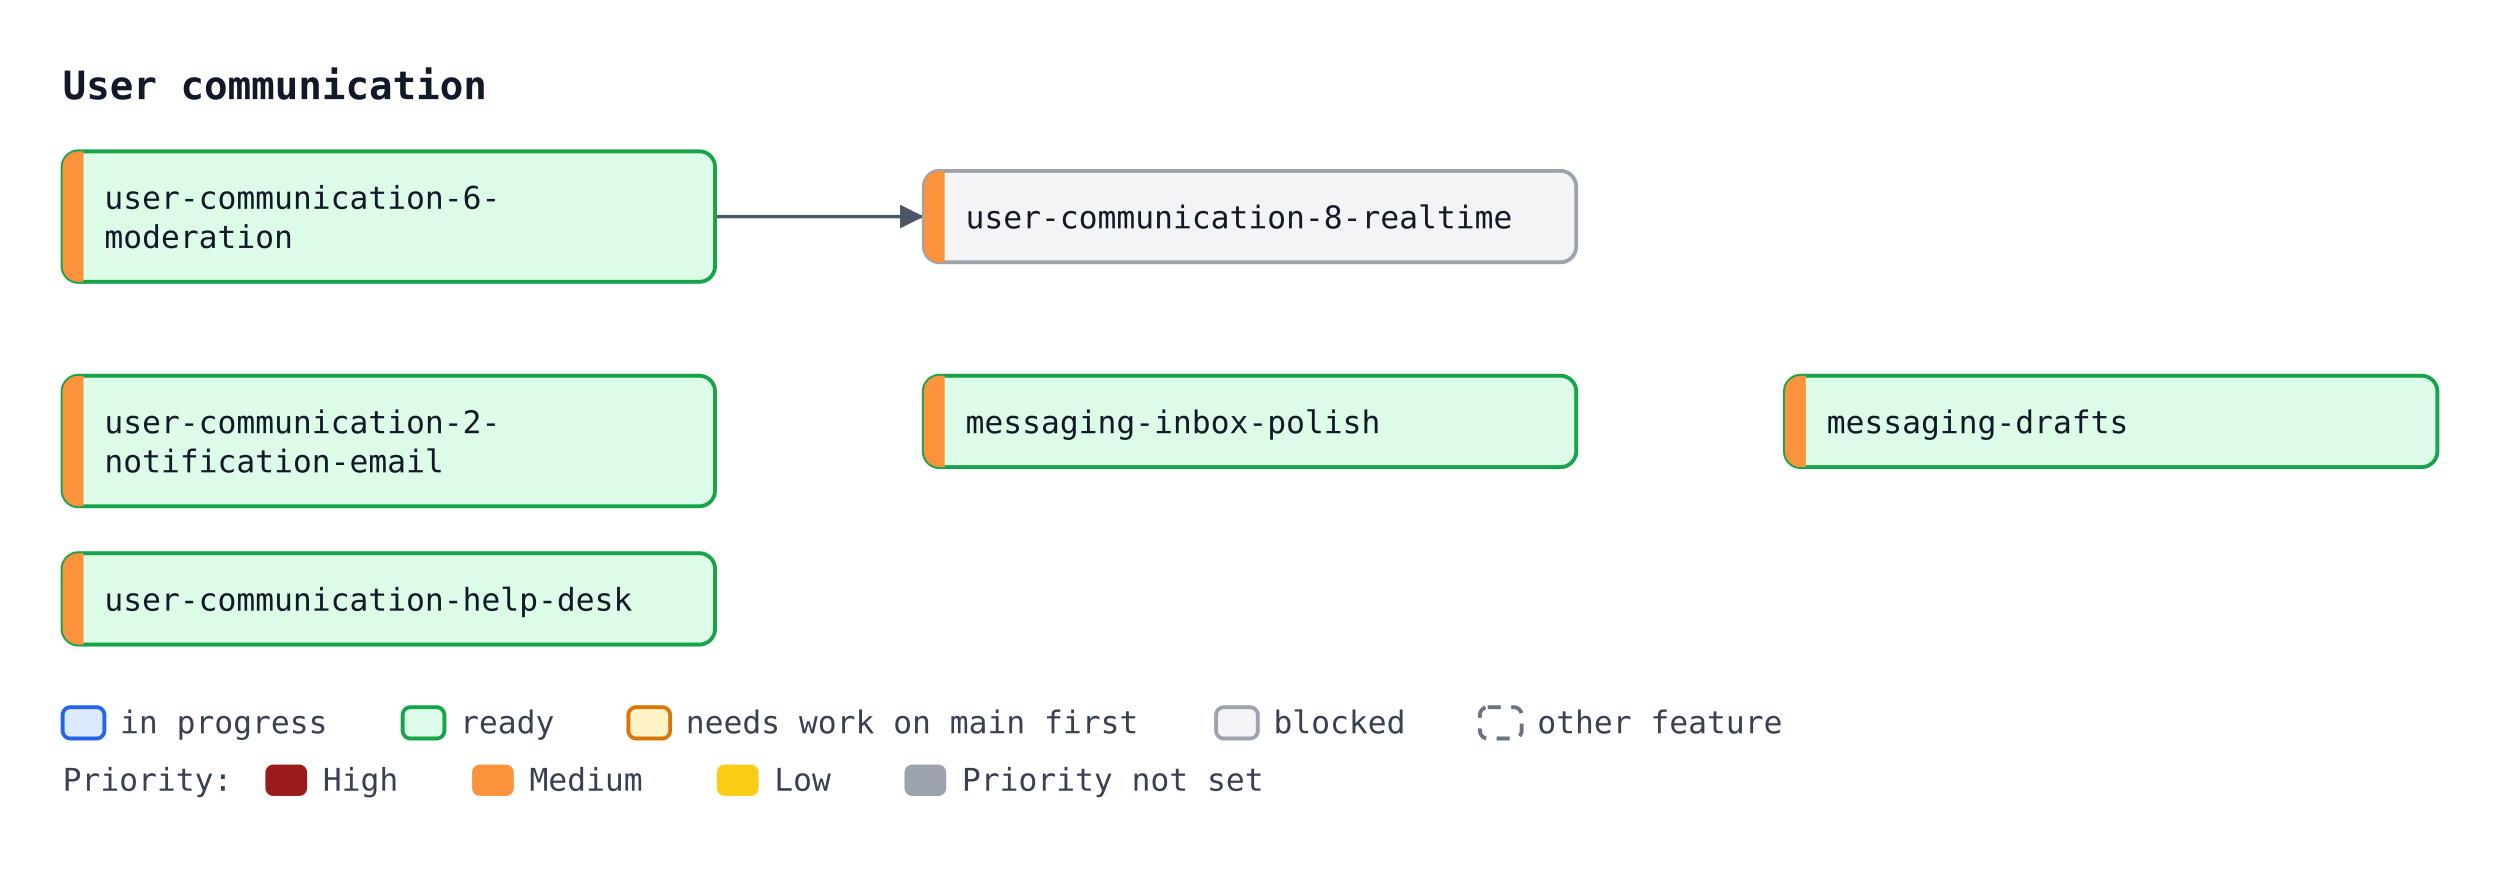
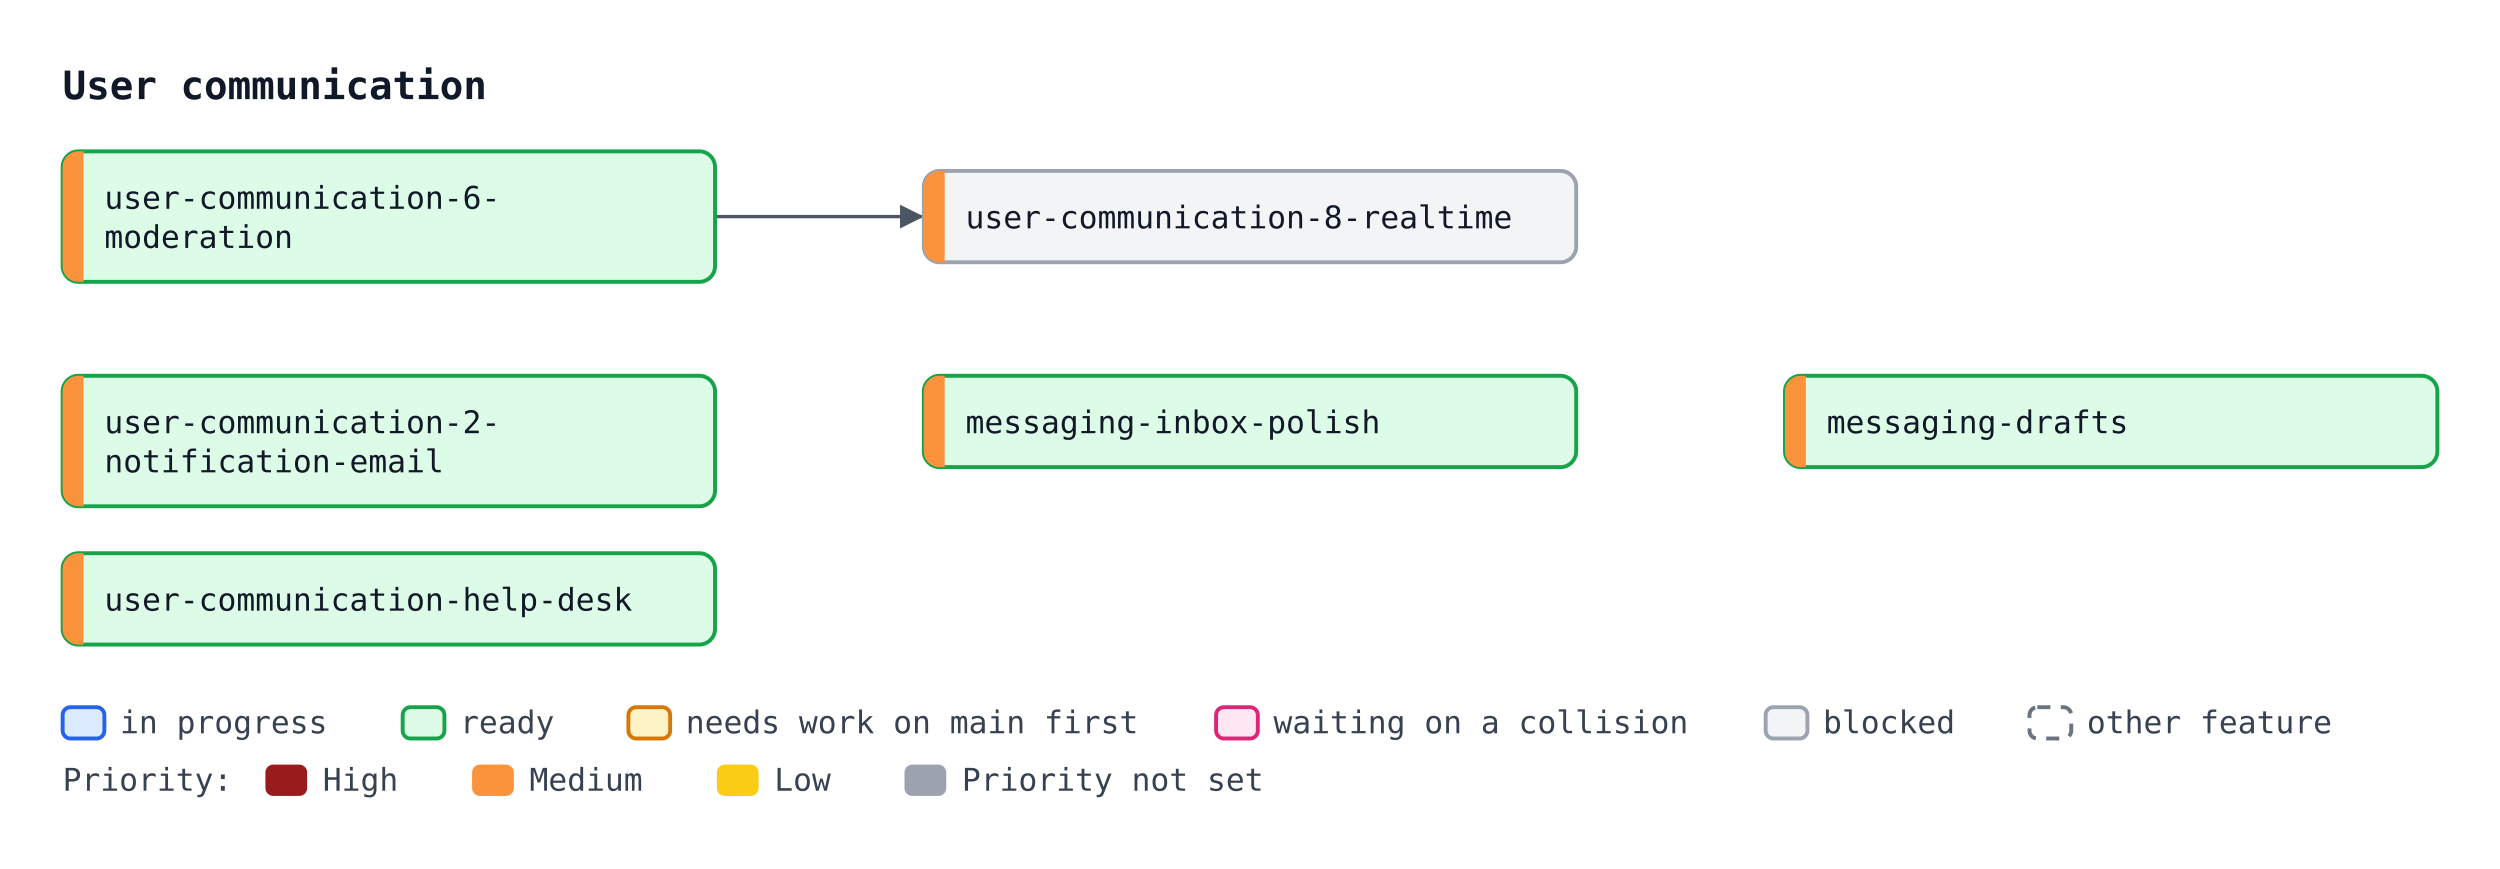
<svg xmlns="http://www.w3.org/2000/svg" width="958" height="333" viewBox="0 0 958 333" font-family="ui-monospace, SFMono-Regular, Menlo, Consolas, monospace" font-size="12">
  <defs>
    <marker id="arrow" viewBox="0 0 10 10" refX="10" refY="5" markerWidth="7" markerHeight="7" orient="auto-start-reverse">
      <path d="M0,0 L10,5 L0,10 z" fill="#4b5563" />
    </marker>
  </defs>
  <rect width="958" height="333" fill="#ffffff" />
  <text x="24" y="38" font-size="15" font-weight="bold" fill="#111827">User communication</text>
  <path d="M274.0,83.0 C314.0,83.0 314.0,83.0 354.0,83.0" fill="none" stroke="#4b5563" stroke-width="1.3" marker-end="url(#arrow)" />
  <rect x="24.0" y="58.0" width="250" height="50" rx="6" fill="#dcfce7" stroke="#16a34a" stroke-width="1.5" />
  <path d="M32.0,58.0 H30.0 A6,6 0 0 0 24.0,64.0 V102.0 A6,6 0 0 0 30.0,108.0 H32.0 Z" fill="#fb923c" />
  <text x="40.0" y="80.0" fill="#111827">user-communication-6-</text>
  <text x="40.0" y="95.0" fill="#111827">moderation</text>
  <rect x="354.0" y="65.5" width="250" height="35" rx="6" fill="#f3f4f6" stroke="#9ca3af" stroke-width="1.5" />
  <path d="M362.0,65.5 H360.0 A6,6 0 0 0 354.0,71.5 V94.5 A6,6 0 0 0 360.0,100.5 H362.0 Z" fill="#fb923c" />
  <text x="370.0" y="87.5" fill="#111827">user-communication-8-realtime</text>
  <rect x="24.0" y="144.0" width="250" height="50" rx="6" fill="#dcfce7" stroke="#16a34a" stroke-width="1.5" />
  <path d="M32.0,144.0 H30.0 A6,6 0 0 0 24.0,150.0 V188.0 A6,6 0 0 0 30.0,194.0 H32.0 Z" fill="#fb923c" />
  <text x="40.0" y="166.0" fill="#111827">user-communication-2-</text>
  <text x="40.0" y="181.0" fill="#111827">notification-email</text>
  <rect x="354.0" y="144.0" width="250" height="35" rx="6" fill="#dcfce7" stroke="#16a34a" stroke-width="1.5" />
  <path d="M362.0,144.0 H360.0 A6,6 0 0 0 354.0,150.0 V173.0 A6,6 0 0 0 360.0,179.0 H362.0 Z" fill="#fb923c" />
  <text x="370.0" y="166.0" fill="#111827">messaging-inbox-polish</text>
  <rect x="684.0" y="144.0" width="250" height="35" rx="6" fill="#dcfce7" stroke="#16a34a" stroke-width="1.5" />
  <path d="M692.0,144.0 H690.0 A6,6 0 0 0 684.0,150.0 V173.0 A6,6 0 0 0 690.0,179.0 H692.0 Z" fill="#fb923c" />
  <text x="700.0" y="166.0" fill="#111827">messaging-drafts</text>
  <rect x="24.0" y="212.0" width="250" height="35" rx="6" fill="#dcfce7" stroke="#16a34a" stroke-width="1.5" />
  <path d="M32.0,212.0 H30.0 A6,6 0 0 0 24.0,218.0 V241.0 A6,6 0 0 0 30.0,247.0 H32.0 Z" fill="#fb923c" />
  <text x="40.0" y="234.0" fill="#111827">user-communication-help-desk</text>
  <rect x="24.0" y="271" width="16" height="12" rx="3" fill="#dbeafe" stroke="#2563eb" stroke-width="1.5" />
  <text x="46.0" y="281" fill="#374151">in progress</text>
  <rect x="154.3" y="271" width="16" height="12" rx="3" fill="#dcfce7" stroke="#16a34a" stroke-width="1.5" />
  <text x="176.3" y="281" fill="#374151">ready</text>
  <rect x="240.8" y="271" width="16" height="12" rx="3" fill="#fef3c7" stroke="#d97706" stroke-width="1.5" />
  <text x="262.8" y="281" fill="#374151">needs work on main first</text>
-   <rect x="466.0" y="271" width="16" height="12" rx="3" fill="#f3f4f6" stroke="#9ca3af" stroke-width="1.5" />
-   <text x="488.0" y="281" fill="#374151">blocked</text>
-   <rect x="567.1" y="271" width="16" height="12" rx="3" fill="#ffffff" stroke="#6b7280" stroke-width="1.5" stroke-dasharray="5 4" />
-   <text x="589.1" y="281" fill="#374151">other feature</text>
+   <rect x="466.0" y="271" width="16" height="12" rx="3" fill="#fce7f3" stroke="#db2777" stroke-width="1.5" />
+   <text x="488.0" y="281" fill="#374151">waiting on a collision</text>
+   <rect x="676.6" y="271" width="16" height="12" rx="3" fill="#f3f4f6" stroke="#9ca3af" stroke-width="1.5" />
+   <text x="698.6" y="281" fill="#374151">blocked</text>
+   <rect x="777.7" y="271" width="16" height="12" rx="3" fill="#ffffff" stroke="#6b7280" stroke-width="1.5" stroke-dasharray="5 4" />
+   <text x="799.7" y="281" fill="#374151">other feature</text>
  <text x="24" y="303" fill="#374151">Priority:</text>
  <rect x="101.7" y="293" width="16" height="12" rx="3" fill="#991b1b" />
  <text x="123.7" y="303" fill="#374151">High</text>
  <rect x="180.9" y="293" width="16" height="12" rx="3" fill="#fb923c" />
  <text x="202.9" y="303" fill="#374151">Medium</text>
  <rect x="274.7" y="293" width="16" height="12" rx="3" fill="#facc15" />
  <text x="296.7" y="303" fill="#374151">Low</text>
  <rect x="346.6" y="293" width="16" height="12" rx="3" fill="#9ca3af" />
  <text x="368.6" y="303" fill="#374151">Priority not set</text>
</svg>
